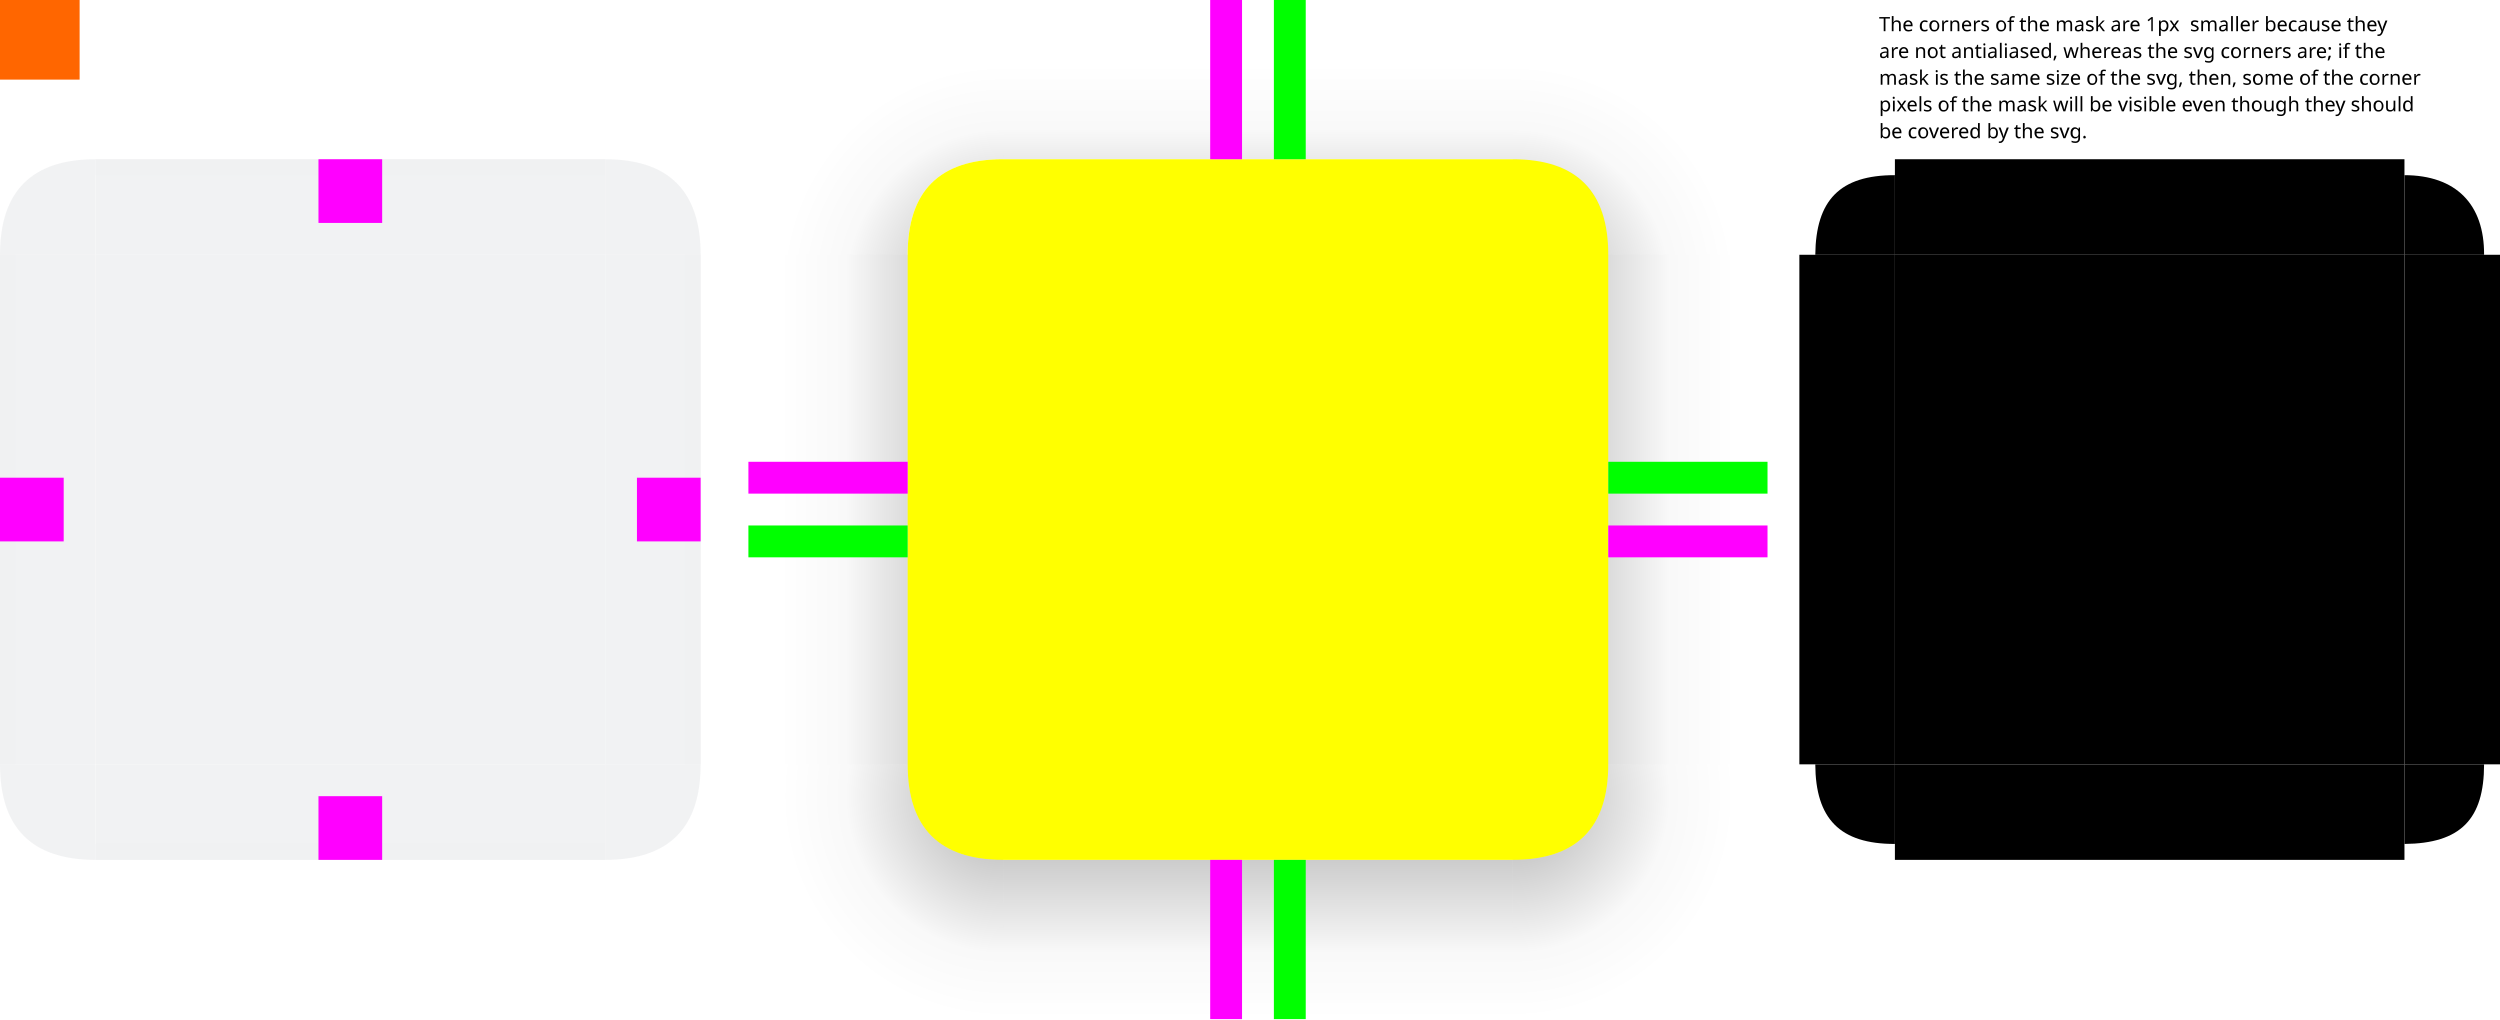
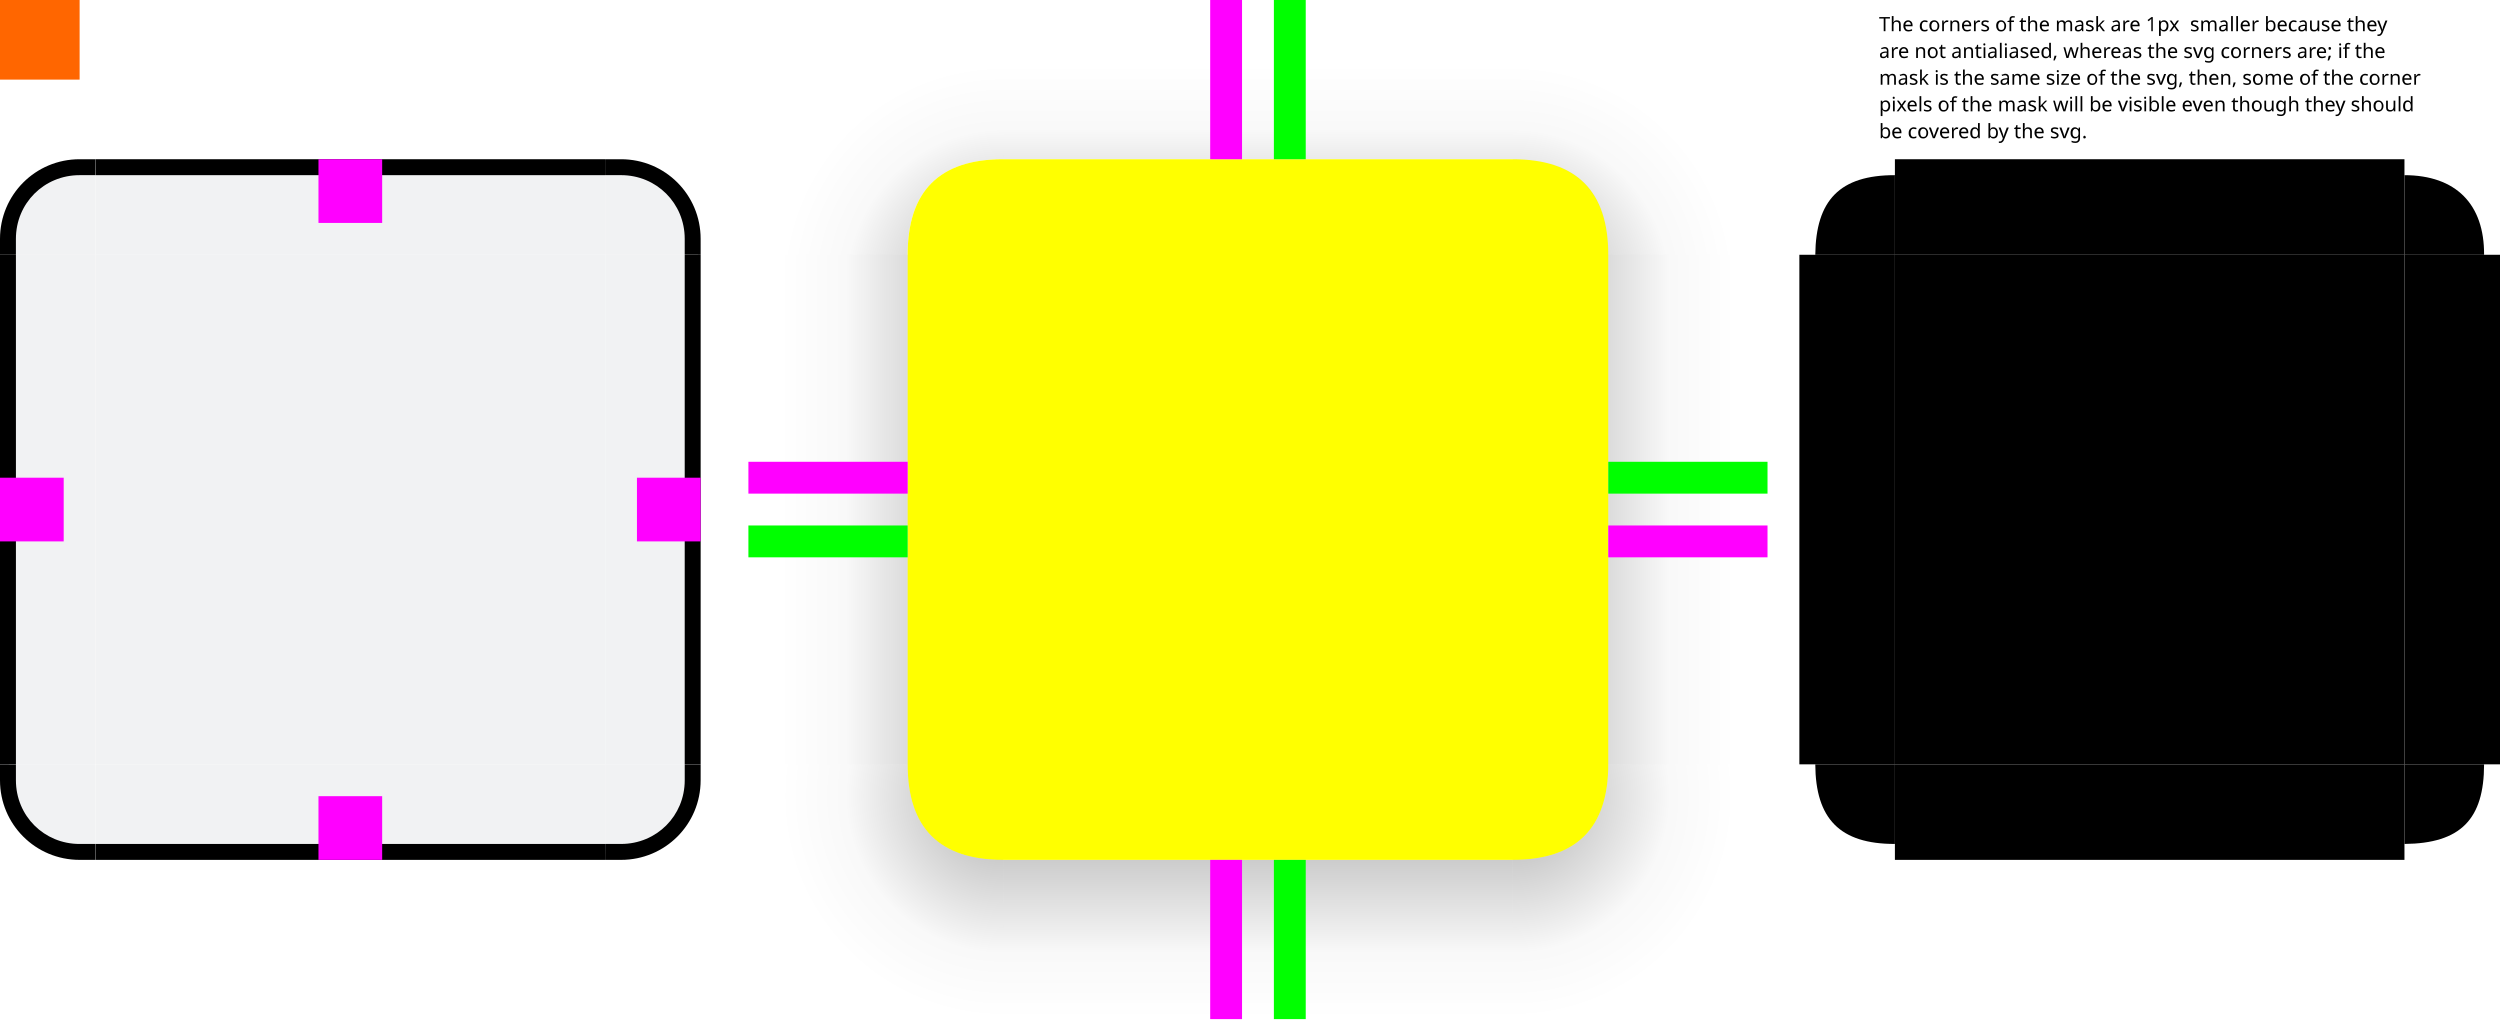
<svg xmlns="http://www.w3.org/2000/svg" xmlns:xlink="http://www.w3.org/1999/xlink" id="svg2" height="64" viewBox="0 0 157 64" width="157" version="1.1">
  <defs id="defs15">
    <style type="text/css" id="current-color-scheme">
            .ColorScheme-Text {
                color:#232629;
                stop-color:#232629;
            }
            .ColorScheme-Background {
                color:#eff0f1;
                stop-color:#eff0f1;
            }
        </style>
    <linearGradient id="shadow-side" gradientUnits="userSpaceOnUse">
      <stop id="stop1762" offset="0" style="stop-color:#000;stop-opacity:.2" />
      <stop id="stop1760" offset=".333" style="stop-color:#000;stop-opacity:.1" />
      <stop id="stop1758" offset=".5" style="stop-color:#000;stop-opacity:.05" />
      <stop id="stop1756" offset=".583" style="stop-color:#000;stop-opacity:.025" />
      <stop id="stop1754" offset="1" style="stop-color:#000;stop-opacity:0" />
    </linearGradient>
    <linearGradient id="shadow-corner" gradientUnits="userSpaceOnUse">
      <stop id="stop11958" offset="0" style="stop-color:#000;stop-opacity:1" />
      <stop id="stop11960" offset=".286" style="stop-color:#000;stop-opacity:.2" />
      <stop id="stop11962" offset=".524" style="stop-color:#000;stop-opacity:.1" />
      <stop id="stop11966" offset=".643" style="stop-color:#000;stop-opacity:.05" />
      <stop id="stop11968" offset=".702" style="stop-color:#000;stop-opacity:.025" />
      <stop id="stop11970" offset="1" style="stop-color:#000;stop-opacity:0" />
    </linearGradient>
    <linearGradient xlink:href="#shadow-side" id="linearGradient1734" gradientUnits="userSpaceOnUse" x1="16" y1="6" x2="16" y2="16" />
    <linearGradient xlink:href="#shadow-side" id="linearGradient1984" gradientUnits="userSpaceOnUse" x1="12" y1="16" x2="2" y2="16" />
    <linearGradient xlink:href="#shadow-side" id="linearGradient4945" gradientUnits="userSpaceOnUse" x1="16" y1="14" x2="16" y2="4" />
    <linearGradient xlink:href="#shadow-side" id="linearGradient8667" gradientUnits="userSpaceOnUse" x1="4" y1="16" x2="14" y2="16" />
    <radialGradient xlink:href="#shadow-corner" id="radialGradient3268" cx="95" cy="50" fx="95" fy="50" r="6.5" gradientUnits="userSpaceOnUse" gradientTransform="matrix(0,2.153846,-2.153846,0,107.6923,-202.6154)" />
    <radialGradient xlink:href="#shadow-corner" id="radialGradient3268-4" cx="95" cy="50" fx="95" fy="50" r="6.5" gradientUnits="userSpaceOnUse" gradientTransform="matrix(0,2.153846,-2.153846,0,107.6923,-202.6154)" />
    <radialGradient xlink:href="#shadow-corner" id="radialGradient3268-6" cx="93.143" cy="50" fx="93.143" fy="50" r="6.5" gradientUnits="userSpaceOnUse" gradientTransform="matrix(0,2.153846,-2.153846,0,107.6923,-202.6154)" />
    <radialGradient xlink:href="#shadow-corner" id="radialGradient3268-6-6" cx="93.143" cy="50" fx="93.143" fy="50" r="6.5" gradientUnits="userSpaceOnUse" gradientTransform="matrix(0,2.153846,-2.153846,0,107.6923,-202.6154)" />
  </defs>
  <rect id="hint-tile-center" height="5" style="fill:#ff6600" width="5" x="0" y="0" />
  <g id="top" transform="translate(6,10)">
    <rect id="rect4152" height="6" style="opacity:0.85;fill:currentColor" class="ColorScheme-Background" width="32" x="0" y="0" />
-     <path style="opacity:0.5" d="M 0,0 V 1 H 32 V 0 Z" id="path1337" class="ColorScheme-Background" fill="currentColor" />
+     <path d="M 0,0 V 1 H 32 V 0 Z" id="path1337" class="ColorScheme-Frame" fill="currentColor" />
  </g>
  <g id="bottom" transform="translate(6,48)">
    <rect id="rect4148" height="6" style="opacity:0.85;fill:currentColor" class="ColorScheme-Background" width="32" x="0" y="0" />
-     <path style="opacity:0.5" d="M 0,5 V 6 H 32 V 5 Z" id="path1671" class="ColorScheme-Background" fill="currentColor" />
+     <path d="M 0,5 V 6 H 32 V 5 Z" id="path1671" class="ColorScheme-Frame" fill="currentColor" />
  </g>
  <g id="left" transform="translate(0,16)">
    <rect id="rect4144" height="32" style="opacity:0.85;fill:currentColor" class="ColorScheme-Background" width="6" x="0" y="0" />
-     <path style="opacity:0.5" d="M 0,32 H 1 V 0 H 0 Z" id="path1785" class="ColorScheme-Background" fill="currentColor" />
+     <path d="M 0,32 H 1 V 0 H 0 Z" id="path1785" class="ColorScheme-Frame" fill="currentColor" />
  </g>
  <g id="right" transform="translate(38,16)">
    <rect id="rect4140" height="32" style="opacity:0.85;fill:currentColor" class="ColorScheme-Background" width="6" x="0" y="0" />
-     <path style="opacity:0.5" d="M 5,32 H 6 V 0 H 5 Z" id="path1902" class="ColorScheme-Background" fill="currentColor" />
+     <path d="M 5,32 H 6 V 0 H 5 Z" id="path1902" class="ColorScheme-Frame" fill="currentColor" />
  </g>
  <g id="center" transform="translate(6,16)">
    <rect id="rect4138" height="32" style="opacity:0.85;fill:currentColor" class="ColorScheme-Background" width="32" x="0" y="0" />
  </g>
  <g id="topleft" transform="translate(0,10)">
    <path d="M 0,6 H 6 V 0 C 2,0 0,2 0,6 Z" style="opacity:0.85;fill:currentColor" class="ColorScheme-Background" id="path3115" />
+     <path d="M 1e-5,6 H 0.999 V 5 c 0,-2.233 1.766,-4 3.997,-4 H 5.996 L 6,0 H 4.997 C 2.229,0 0,2.23 0,5 Z" style="fill:currentColor;stroke-width:1" class="ColorScheme-Frame" id="path1308-6" />
  </g>
  <g id="topright" transform="translate(38,10)">
    <path d="M 0,0 V 6 H 6 C 6,2 4,0 0,0 Z" style="opacity:0.85;fill:currentColor" class="ColorScheme-Background" id="path3118" />
+     <path d="m 0,1e-5 v 0.999 h 1 c 2.233,0 4,1.766 4,3.997 V 5.996 L 6,6 V 4.997 C 6,2.229 3.77,0 1,0 Z" style="fill:currentColor;stroke-width:1" class="ColorScheme-Frame" id="path1308-3" />
  </g>
  <g id="bottomleft" transform="translate(0,48)">
    <path d="M 6,6 V 0 H 0 c 0,4 2,6 6,6 z" style="opacity:0.85;fill:currentColor" class="ColorScheme-Background" id="path3124" />
+     <path d="M 6,6 V 5.001 H 5 c -2.233,0 -4,-1.766 -4,-3.997 V 0.004 L 0,0 V 1.003 C 0,3.771 2.23,6 5,6 Z" style="fill:currentColor;stroke-width:1" class="ColorScheme-Frame" id="path1308-7" />
  </g>
  <g id="bottomright" transform="translate(38,48)">
    <path d="M 0,6 V 0 H 6 C 6,4 4,6 0,6 Z" style="opacity:0.85;fill:currentColor" class="ColorScheme-Background" id="path3121" />
+     <path d="M 6,0 H 5.001 v 1 c 0,2.233 -1.766,4 -3.997,4 H 0.004 L 0,6 H 1.003 C 3.771,6 6,3.77 6,1 Z" style="fill:currentColor;stroke-width:1" class="ColorScheme-Frame" id="path1308" />
  </g>
  <rect id="hint-top-margin" height="4" style="fill:#ff00ff;stroke-width:1" width="4" x="20" y="10" />
  <rect id="hint-bottom-margin" height="4" style="fill:#ff00ff;stroke-width:1" width="4" x="20" y="50" />
  <rect id="hint-right-margin" height="4" style="fill:#ff00ff;stroke-width:1" width="4" x="40" y="30" />
  <rect id="hint-left-margin" height="4" style="fill:#ff00ff;stroke-width:1" width="4" x="0" y="30" />
  <rect id="hint-top-inset" height="9.99999993923e-09" style="fill:#00ff00" width="4" x="20" y="10" />
  <rect id="hint-bottom-inset" height="9.99999993923e-09" style="fill:#00ff00" width="4" x="20" y="54" />
  <rect id="hint-left-inset" height="4" style="fill:#00ff00" width="9.99999993923e-09" x="0" y="30" />
  <rect id="hint-right-inset" height="4" style="fill:#00ff00" width="9.99999993923e-09" x="44" y="30" />
  <rect id="mask-top" height="6" width="32" x="119" y="10" />
  <rect id="mask-center" height="32" width="32" x="119" y="16" />
  <rect id="mask-bottom" height="6" transform="scale(1,-1)" width="32" x="119" y="-54" />
  <rect id="mask-left" height="32" width="6" x="113" y="16" />
  <rect id="mask-right" height="32" width="6" x="151" y="16" />
  <path id="mask-topleft" d="m 114,16 h -1 6 v -6 1 c -3.457,-0.005 -4.963,1.573 -5,5 z" />
  <g id="shadow-center" transform="translate(63,16)">
    <rect id="rect4908" height="32" style="opacity:0.001;fill-opacity:0.001" width="32" x="0" y="0" />
  </g>
  <g id="shadow-topleft" transform="rotate(180,31.5,8)">
    <path d="M 0,6 V 0 H 6 C 6,4 4,6 0,6 Z" style="opacity:0.001;fill:#000000;fill-opacity:0.004" id="path95-4-2" />
    <path id="path2368-7-5" style="fill:url(#radialGradient3268-6-6);fill-opacity:1;fill-rule:evenodd;stroke-width:1" d="M 6,0 C 6,4 4,6 0,6 V 16 H 3 C 10.18,16 16,10.18 16,3 V 0 Z" />
  </g>
  <g id="shadow-top" transform="translate(63)">
    <rect id="st" height="10" width="32" style="fill:url(#linearGradient4945);fill-opacity:1" x="0" y="0" />
    <rect id="rect1546" height="6" style="opacity:0.001;fill:#000000;fill-opacity:0.004;fill-rule:evenodd" width="32" y="10" x="0" />
  </g>
  <g id="shadow-bottom" transform="translate(63,48)">
    <rect id="rect1546-6" height="6" style="opacity:0.001;fill:#000000;fill-opacity:0.004;fill-rule:evenodd" width="32" x="0" y="0" />
    <rect id="sb" height="10" width="32" y="6" style="fill:url(#linearGradient1734);fill-opacity:1" x="0" />
  </g>
  <path style="opacity:1;fill:#ffff00;stroke-width:2;stroke-linecap:round" d="m 63,10 h 32 c 4,0 6,2 6,6 v 32 c 0,4 -2,6 -6,6 H 63 c -4,0 -6,-2 -6,-6 V 16 c 0,-4 2,-6 6,-6 z" id="path838" />
  <g id="shadow-left" transform="translate(47,16)">
    <rect id="sl" height="32" width="10" style="fill:url(#linearGradient1984);fill-opacity:1" x="0" y="0" />
    <rect id="rect1546-3-7" height="32" style="opacity:0.001;fill:#000000;fill-opacity:0.004;fill-rule:evenodd" width="6" x="10" y="0" />
  </g>
  <g id="shadow-right" transform="translate(95,16)">
    <rect id="rect1546-3" height="32" style="opacity:0.001;fill:#000000;fill-opacity:0.004;fill-rule:evenodd" width="6" x="0" y="0" />
    <rect id="sr" height="32" width="10" x="6" style="fill:url(#linearGradient8667);fill-opacity:1" y="0" />
  </g>
  <rect id="shadow-hint-top-margin" height="10" style="fill:#ff00ff" width="2" x="76" y="0" />
  <rect id="shadow-hint-bottom-margin" height="10" style="fill:#ff00ff" width="2" x="76" y="54" />
  <rect id="shadow-hint-right-margin" height="2" style="fill:#ff00ff" width="10" x="101" y="33" />
  <rect id="shadow-hint-left-margin" height="2" style="fill:#ff00ff" width="10" x="47" y="29" />
  <rect id="shadow-hint-top-inset" height="10" style="fill:#00ff00" width="2" x="80" y="0" />
  <rect id="shadow-hint-bottom-inset" height="10" style="fill:#00ff00" width="2" x="80" y="54" />
  <rect id="shadow-hint-right-inset" height="2" style="fill:#00ff00" width="10" x="101" y="29" />
  <rect id="shadow-hint-left-inset" height="2" style="fill:#00ff00" width="10" x="47" y="33" />
  <g id="shadow-bottomright" transform="translate(95,48)">
    <path d="M 0,6 V 0 H 6 C 6,3.999 3.98,6 0,6 Z" style="opacity:0.001;fill:#000000;fill-opacity:0.004" id="path95" />
    <path id="path2368" style="fill:url(#radialGradient3268);fill-opacity:1;fill-rule:evenodd;stroke-width:1" d="M 6,0 C 6,4 4,6 0,6 V 16 H 3 C 10.18,16 16,10.18 16,3 V 0 Z" />
  </g>
  <g id="shadow-bottomright-9" transform="translate(95,48)" />
  <g id="shadow-bottomleft" transform="matrix(-1,0,0,1,63,48)">
    <path d="M 3,6 H 0 V 0 H 6 V 3 C 6,4.657 4.657,6 3,6 Z" style="opacity:0.001;fill:#000000;fill-opacity:0.004" id="path95-1" />
    <path id="path2368-0" style="fill:url(#radialGradient3268-4);fill-opacity:1;fill-rule:evenodd;stroke-width:1" d="M 6,0 C 6,3.999 3.995,6 0,6 V 16 H 3 C 10.18,16 16,10.18 16,3 V 0 Z" />
  </g>
  <g id="shadow-topright" transform="matrix(1,0,0,-1,95,16)">
    <path d="M 3,6 H 0 V 0 H 6 V 3 C 6,4.657 4.657,6 3,6 Z" style="opacity:0.001;fill:#000000;fill-opacity:0.004" id="path95-4" />
    <path id="path2368-7" style="fill:url(#radialGradient3268-6);fill-opacity:1;fill-rule:evenodd;stroke-width:1" d="M 6,0 C 6,3.988 3.974,6 0,6 V 16 H 3 C 10.18,16 16,10.18 16,3 V 0 Z" />
  </g>
  <rect style="color:#eff0f1;fill:currentColor;fill-opacity:1;stroke:none;stop-color:#eff0f1" id="thick-center" width="32" height="32" x="19" y="75" class="ColorScheme-Background" />
  <rect transform="rotate(90)" style="fill:#800080;fill-opacity:1;stroke:none;stroke-width:1.155" id="thick-hint-right-margin" width="4" height="8" x="95" y="-56" />
  <rect transform="rotate(90)" y="-20" x="95" height="8" width="4" id="thick-hint-left-margin" style="fill:#800080;fill-opacity:1;stroke:none;stroke-width:1.155" />
  <rect y="69" x="38" height="8" width="4" id="thick-hint-top-margin" style="fill:#800080;fill-opacity:1;stroke:none;stroke-width:1.155" />
  <rect style="fill:#800080;fill-opacity:1;stroke:none;stroke-width:1.155" id="thick-hint-bottom-margin" width="4" height="8" x="39" y="105" />
  <path id="mask-topright" d="m 156,16 h 1 -6 v -6 1 c 3.233,0.006 5.021,1.824 5,5 z" />
  <path id="mask-bottomright" d="m 156,48 h 1 -6 v 6 -1 c 3.531,-0.032 5,-1.554 5,-5 z" />
  <path id="mask-bottomleft" d="m 114,48 h -1 6 v 6 -1 c -3.457,0.005 -4.984,-1.58 -5,-5 z" />
  <text xml:space="preserve" style="font-stretch:condensed;font-size:1.252px;font-family:Impact;-inkscape-font-specification:'Impact Condensed';text-align:start;text-anchor:start;fill:#ff0000;stroke:#000000;stroke-width:5.729;stroke-linecap:round" x="118" y="1.958" id="text1204">
    <tspan id="tspan1202" x="118" y="1.958" style="font-style:normal;font-variant:normal;font-weight:normal;font-stretch:normal;font-size:1.252px;font-family:'Noto Sans';-inkscape-font-specification:'Noto Sans';text-align:start;text-anchor:start;fill:#000000;stroke:none;stroke-width:5.729">The corners of the mask are 1px  smaller because they</tspan>
    <tspan x="118" y="3.637" style="font-style:normal;font-variant:normal;font-weight:normal;font-stretch:normal;font-size:1.252px;font-family:'Noto Sans';-inkscape-font-specification:'Noto Sans';text-align:start;text-anchor:start;fill:#000000;stroke:none;stroke-width:5.729" id="tspan1358">are not antialiased, whereas the svg corners are; if the</tspan>
    <tspan x="118" y="5.317" style="font-style:normal;font-variant:normal;font-weight:normal;font-stretch:normal;font-size:1.252px;font-family:'Noto Sans';-inkscape-font-specification:'Noto Sans';text-align:start;text-anchor:start;fill:#000000;stroke:none;stroke-width:5.729" id="tspan1360">mask is the same size of the svg, then, some of the corner</tspan>
    <tspan x="118" y="6.996" style="font-style:normal;font-variant:normal;font-weight:normal;font-stretch:normal;font-size:1.252px;font-family:'Noto Sans';-inkscape-font-specification:'Noto Sans';text-align:start;text-anchor:start;fill:#000000;stroke:none;stroke-width:5.729" id="tspan1362">pixels of the mask will be visible even though they should</tspan>
    <tspan x="118" y="8.676" style="font-style:normal;font-variant:normal;font-weight:normal;font-stretch:normal;font-size:1.252px;font-family:'Noto Sans';-inkscape-font-specification:'Noto Sans';text-align:start;text-anchor:start;fill:#000000;stroke:none;stroke-width:5.729" id="tspan1364">be covered by the svg.</tspan>
  </text>
</svg>
